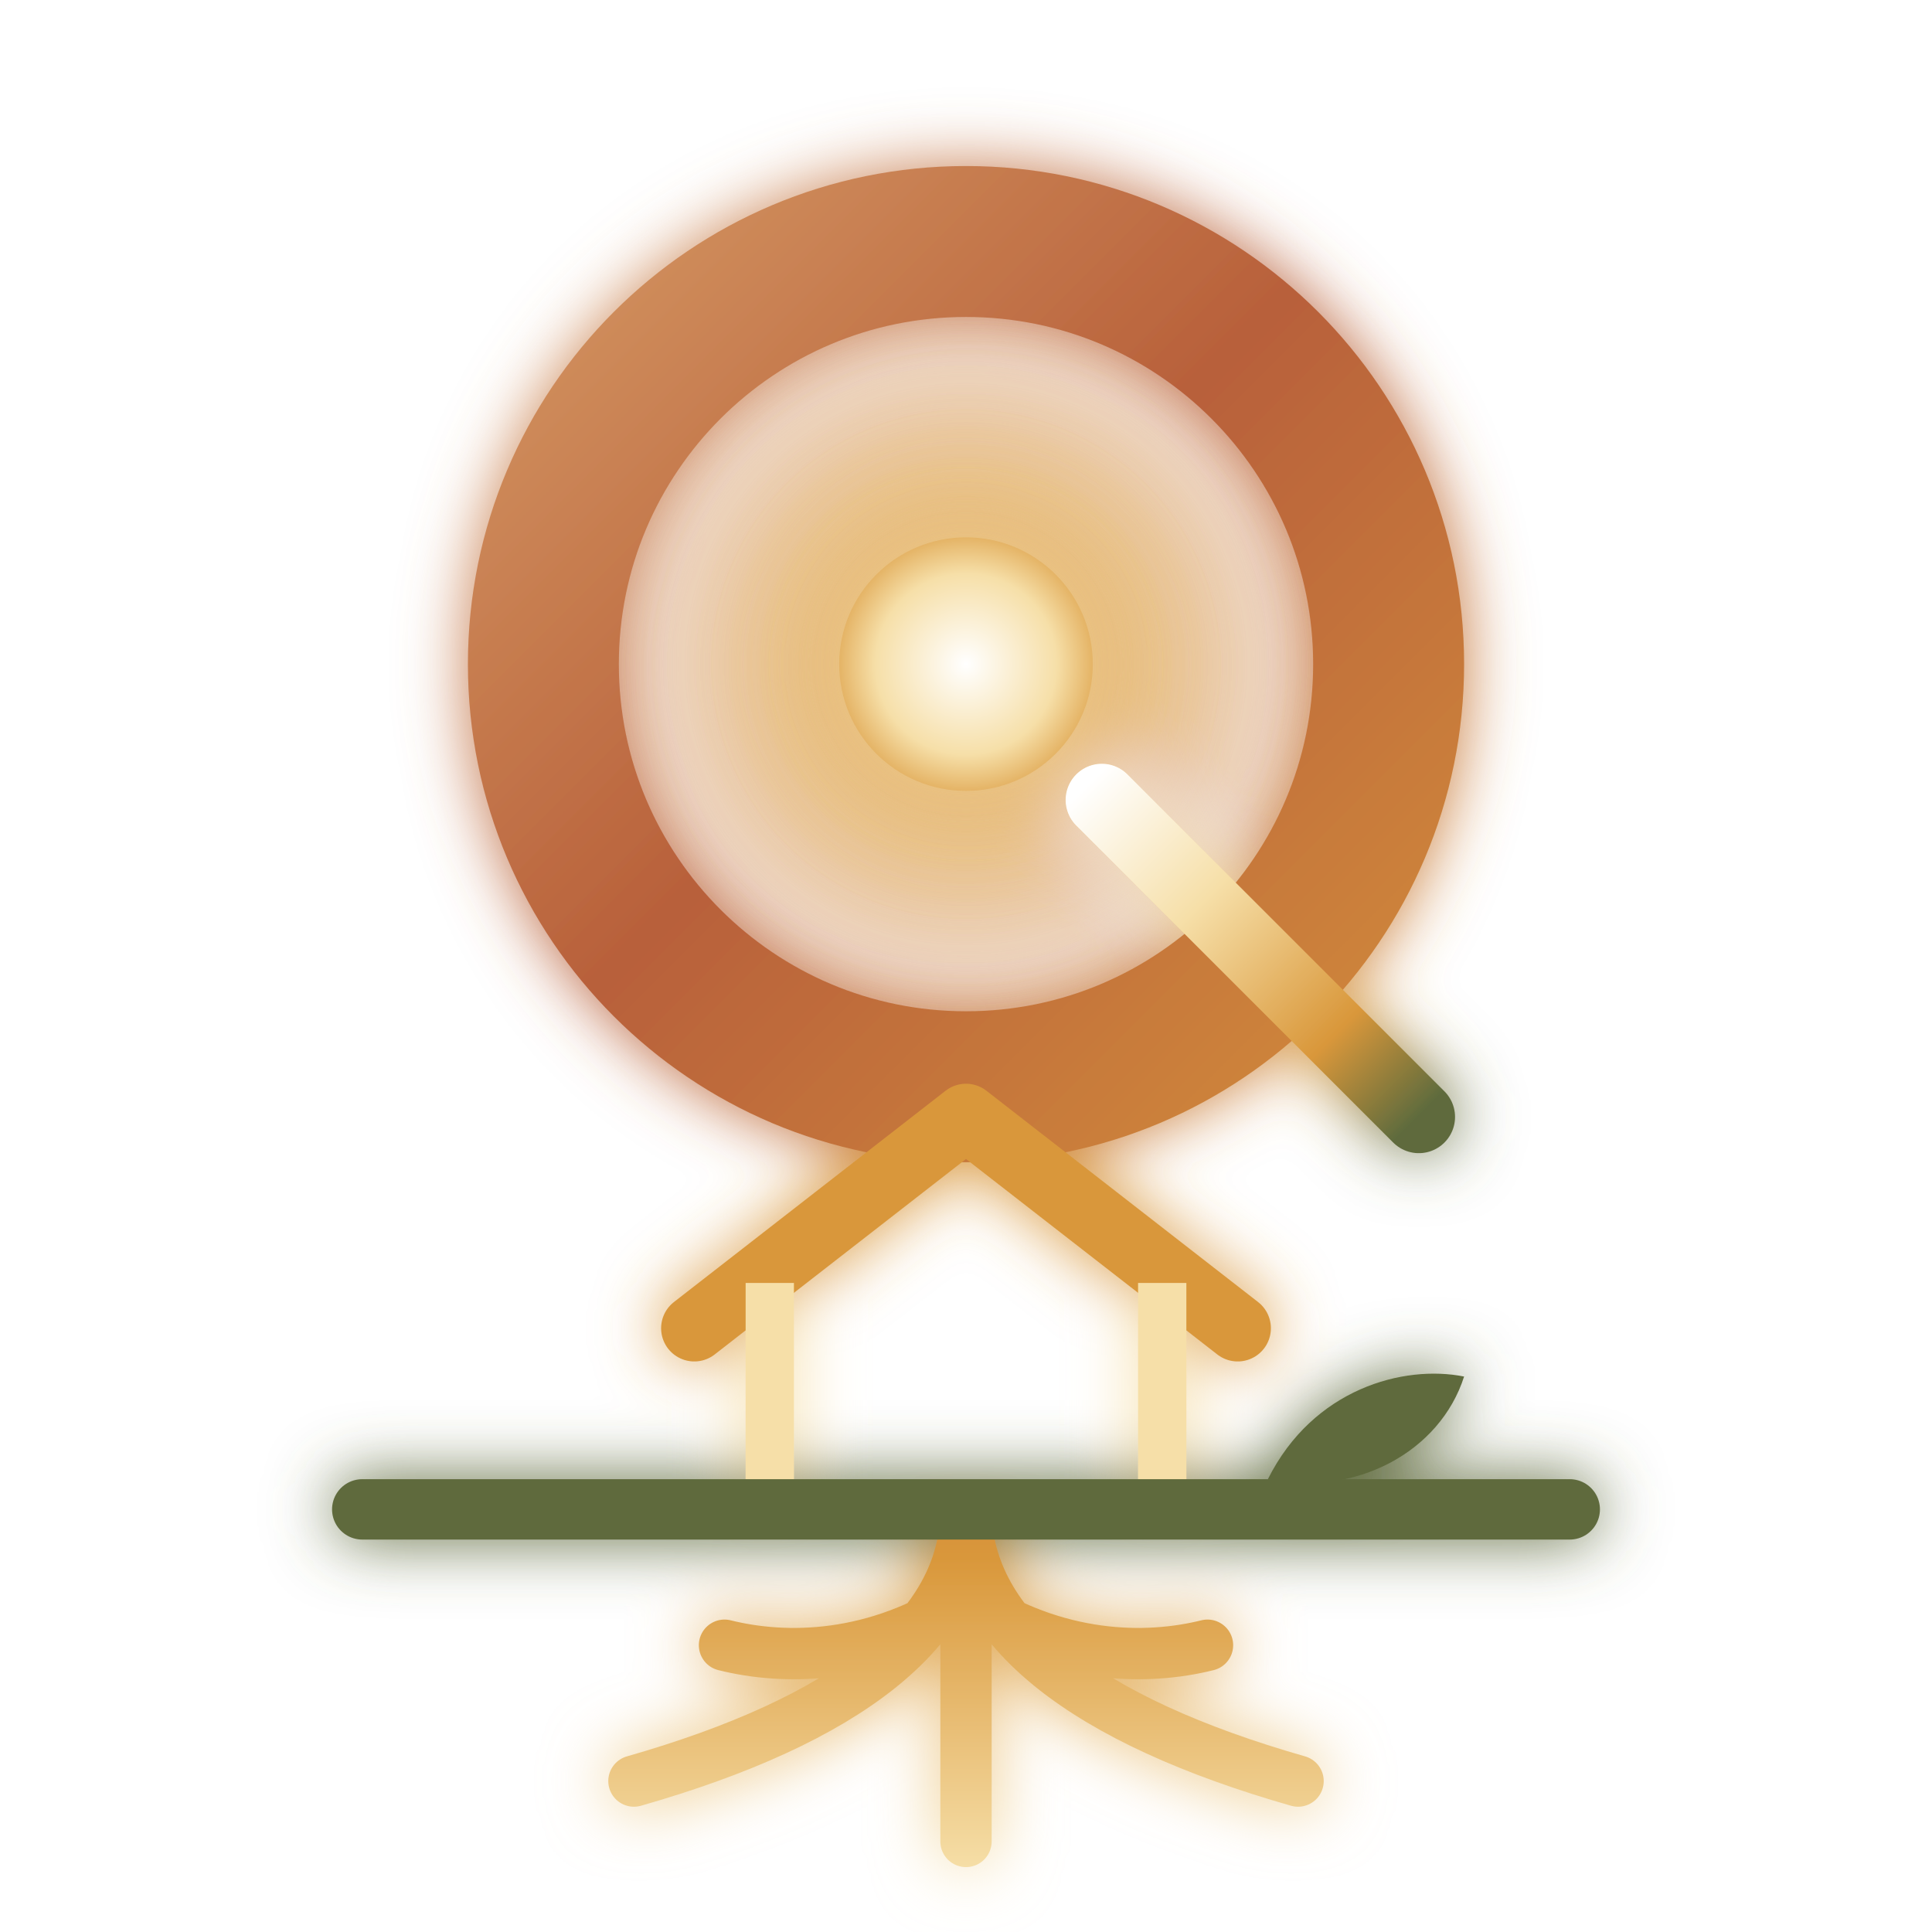
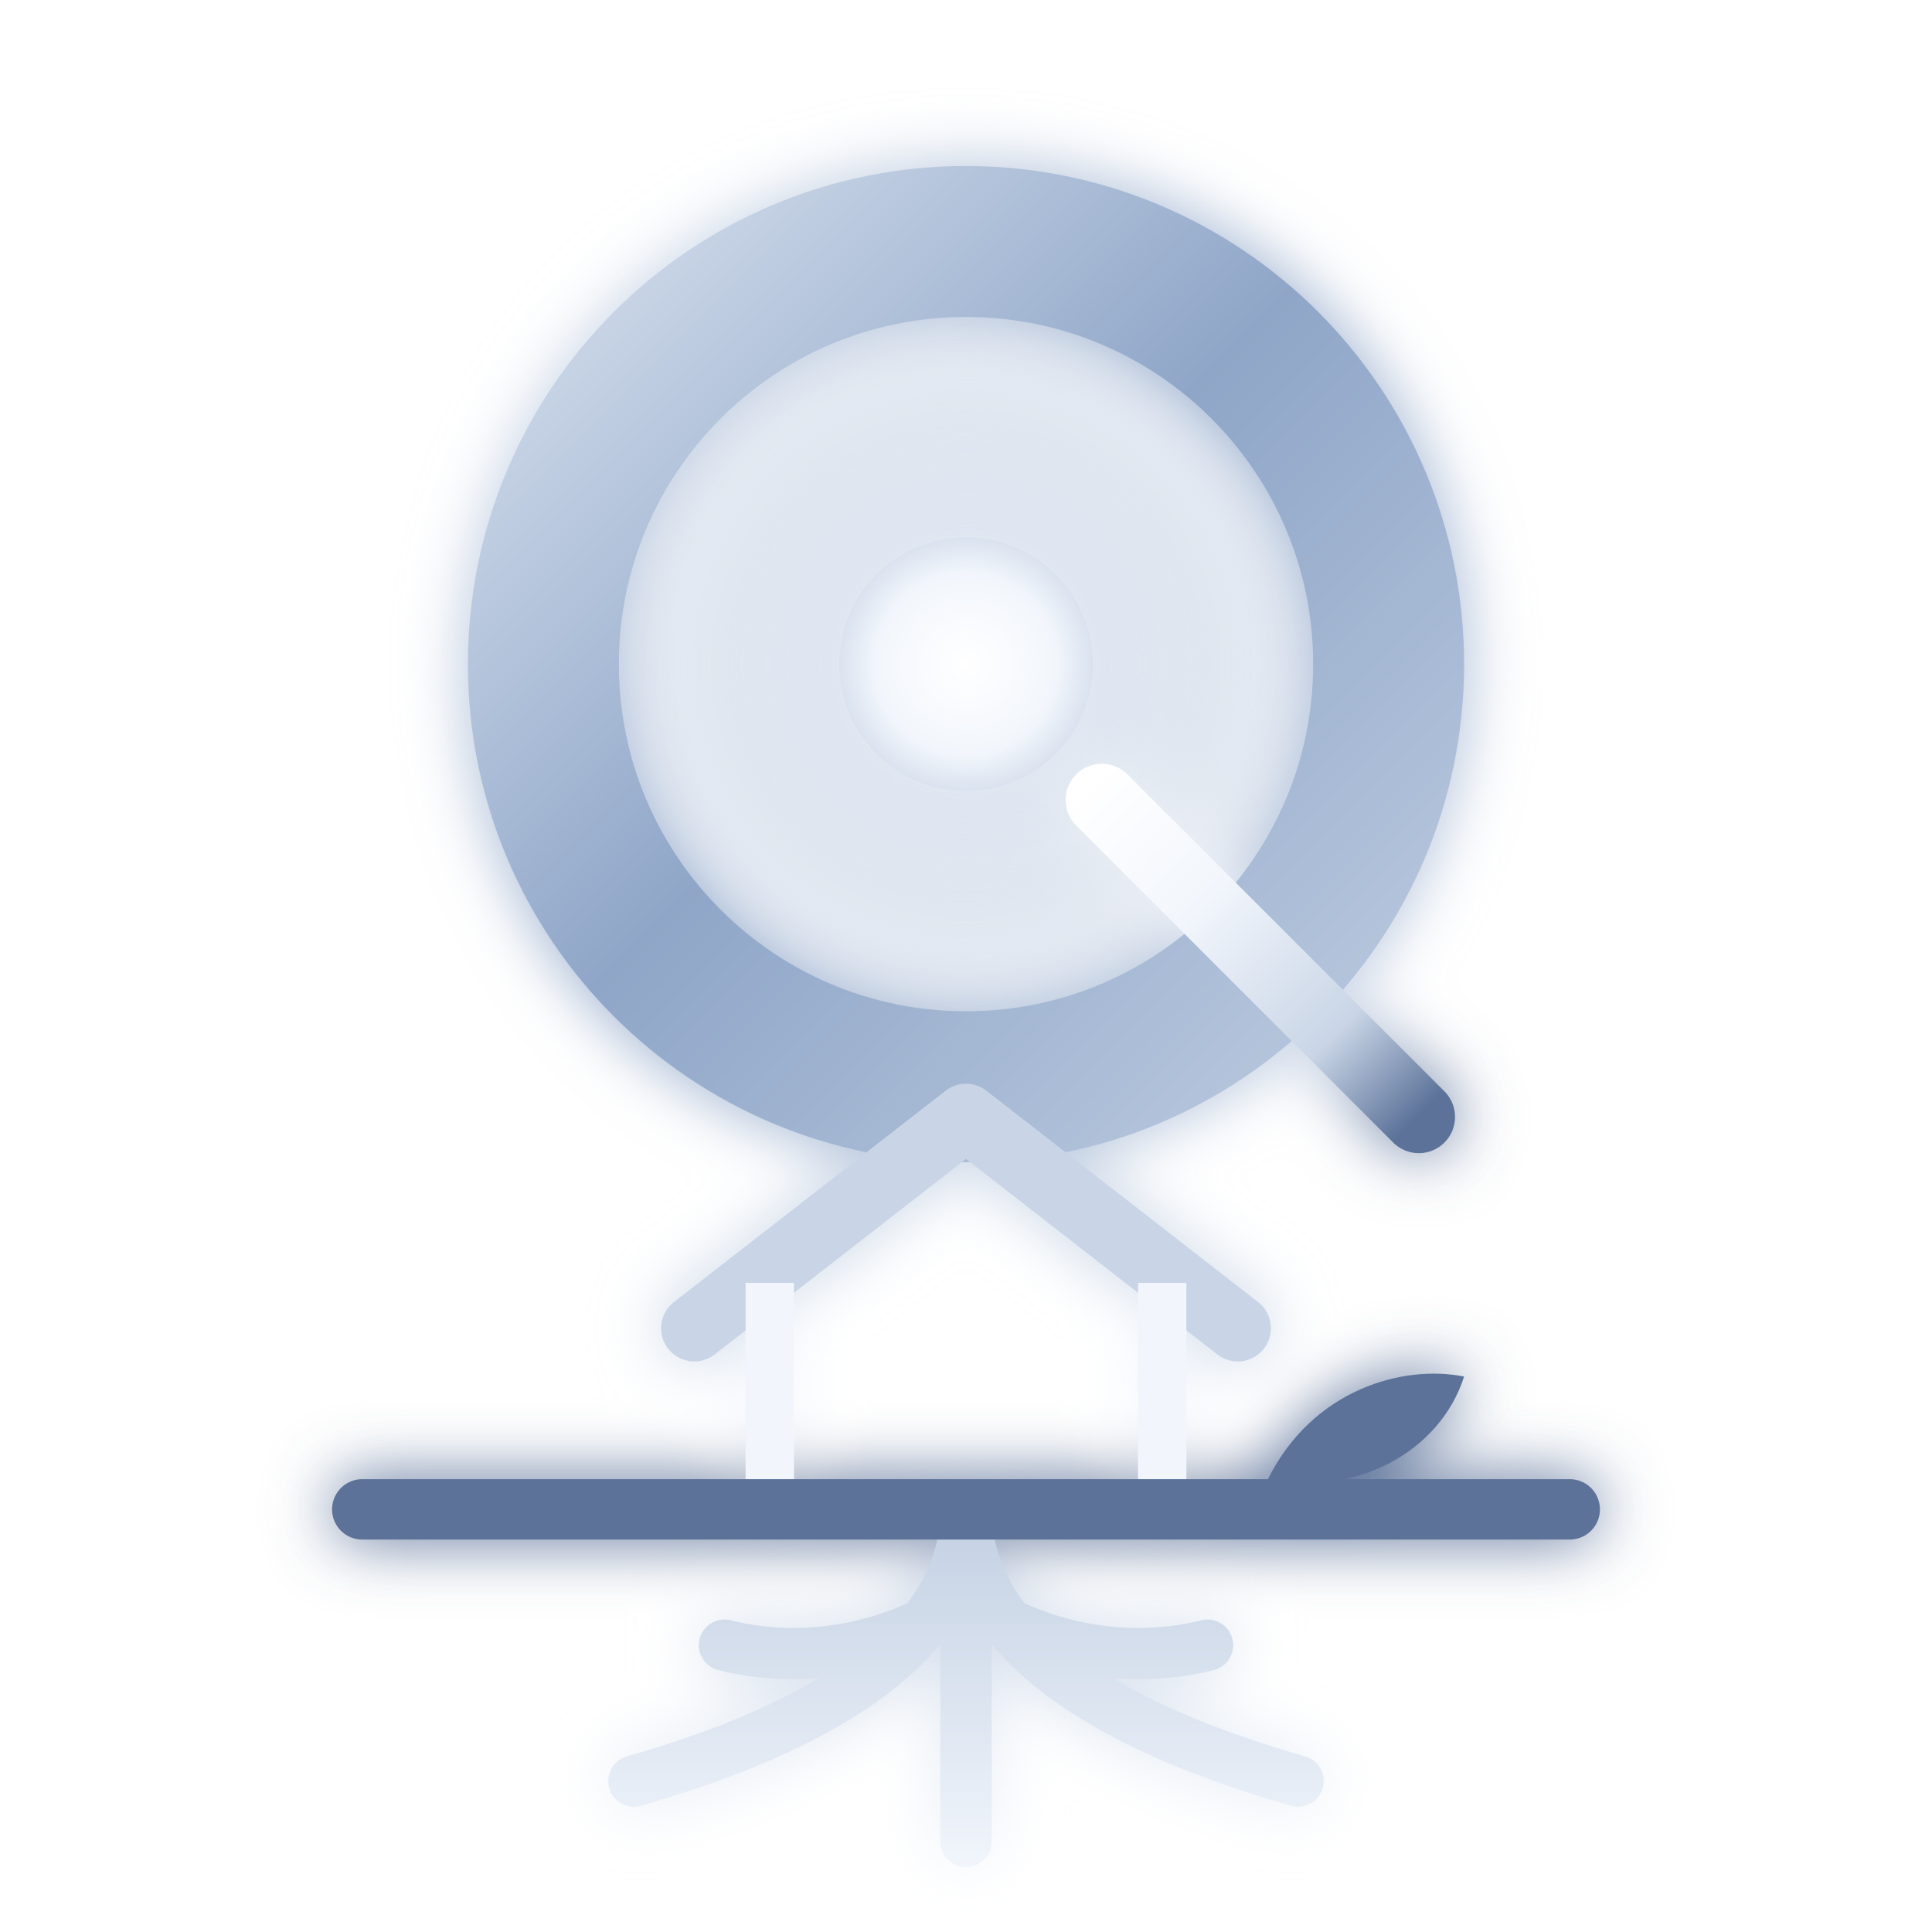
<svg xmlns="http://www.w3.org/2000/svg" viewBox="0 0 64 64" role="img" aria-label="PropertyRoot mark, option C: a house sits on the Q's taproot with roots cradling the plot">
  <defs>
    <linearGradient id="ring" x1="14" y1="6" x2="50" y2="42" gradientUnits="userSpaceOnUse">
-       <stop offset="0" stop-color="#D9A06A" />
-       <stop offset=".45" stop-color="#B8603A" />
-       <stop offset="1" stop-color="#D9973A" />
+       <stop offset="0" stop-color="#E3EAF4" />
+       <stop offset=".45" stop-color="#8FA6C8" />
+       <stop offset="1" stop-color="#C9D5E6" />
    </linearGradient>
    <linearGradient id="root" x1="32" y1="36" x2="32" y2="62" gradientUnits="userSpaceOnUse">
-       <stop offset="0" stop-color="#B8603A" />
-       <stop offset=".6" stop-color="#D9973A" />
-       <stop offset="1" stop-color="#F6DFA8" />
+       <stop offset="0" stop-color="#8FA6C8" />
+       <stop offset=".6" stop-color="#C9D5E6" />
+       <stop offset="1" stop-color="#F2F6FC" />
    </linearGradient>
    <radialGradient id="core" cx="32" cy="22" r="5" gradientUnits="userSpaceOnUse">
      <stop offset="0" stop-color="#fff" />
-       <stop offset=".6" stop-color="#F6DFA8" />
-       <stop offset="1" stop-color="#D9973A" />
+       <stop offset=".6" stop-color="#F2F6FC" />
+       <stop offset="1" stop-color="#C9D5E6" />
    </radialGradient>
    <radialGradient id="halo" cx="32" cy="22" r="13" gradientUnits="userSpaceOnUse">
-       <stop offset="0" stop-color="#F6DFA8" stop-opacity=".9" />
-       <stop offset=".5" stop-color="#D9973A" stop-opacity=".35" />
-       <stop offset="1" stop-color="#B8603A" stop-opacity="0" />
+       <stop offset="0" stop-color="#F2F6FC" stop-opacity=".9" />
+       <stop offset=".5" stop-color="#C9D5E6" stop-opacity=".35" />
+       <stop offset="1" stop-color="#8FA6C8" stop-opacity="0" />
    </radialGradient>
    <linearGradient id="tail" x1="36" y1="26" x2="47" y2="37" gradientUnits="userSpaceOnUse">
      <stop offset="0" stop-color="#fff" />
-       <stop offset=".35" stop-color="#F6DFA8" />
-       <stop offset=".75" stop-color="#D9973A" />
-       <stop offset="1" stop-color="#5E6B3C" />
+       <stop offset=".35" stop-color="#F2F6FC" />
+       <stop offset=".75" stop-color="#C9D5E6" />
+       <stop offset="1" stop-color="#5B7299" />
    </linearGradient>
    <filter id="glow" x="-30%" y="-30%" width="160%" height="160%">
      <feGaussianBlur stdDeviation="1.1" result="b" />
      <feMerge>
        <feMergeNode in="b" />
        <feMergeNode in="SourceGraphic" />
      </feMerge>
    </filter>
  </defs>
  <g filter="url(#glow)">
    <circle cx="32" cy="22" r="13" fill="url(#halo)" />
    <circle cx="32" cy="22" r="14" fill="none" stroke="url(#ring)" stroke-width="5" />
    <circle cx="32" cy="22" r="4.2" fill="url(#core)" />
    <path d="M36.5 26.5 L47 37" stroke="url(#tail)" stroke-width="2.4" stroke-linecap="round" />
-     <path d="M23 44 L32 37 L41 44" stroke="#D9973A" stroke-width="2.2" stroke-linecap="round" stroke-linejoin="round" fill="none" />
-     <path d="M25.5 42.5 V50 H38.5 V42.5" stroke="#F6DFA8" stroke-width="1.6" stroke-linejoin="round" fill="none" />
+     <path d="M23 44 L32 37 L41 44" stroke="#C9D5E6" stroke-width="2.2" stroke-linecap="round" stroke-linejoin="round" fill="none" />
+     <path d="M25.5 42.5 V50 H38.5 V42.5" stroke="#F2F6FC" stroke-width="1.6" stroke-linejoin="round" fill="none" />
    <path d="M32 50 C32 54 28 57 21 59 M32 50 C32 54 36 57 43 59 M32 50 V61 M32 53 C29 55 26 55 24 54.5 M32 53 C35 55 38 55 40 54.5" stroke="url(#root)" stroke-width="1.7" stroke-linecap="round" fill="none" />
-     <path d="M12 50 H52" stroke="#5E6B3C" stroke-width="2" stroke-linecap="round" />
-     <path d="M42 49 c1.5-3 4.5-3.8 6.5-3.4 c-.8 2.5-3.6 4-6.5 3.4z" fill="#5E6B3C" />
+     <path d="M12 50 H52" stroke="#5B7299" stroke-width="2" stroke-linecap="round" />
+     <path d="M42 49 c1.5-3 4.5-3.8 6.5-3.4 c-.8 2.5-3.6 4-6.5 3.4z" fill="#5B7299" />
  </g>
</svg>
